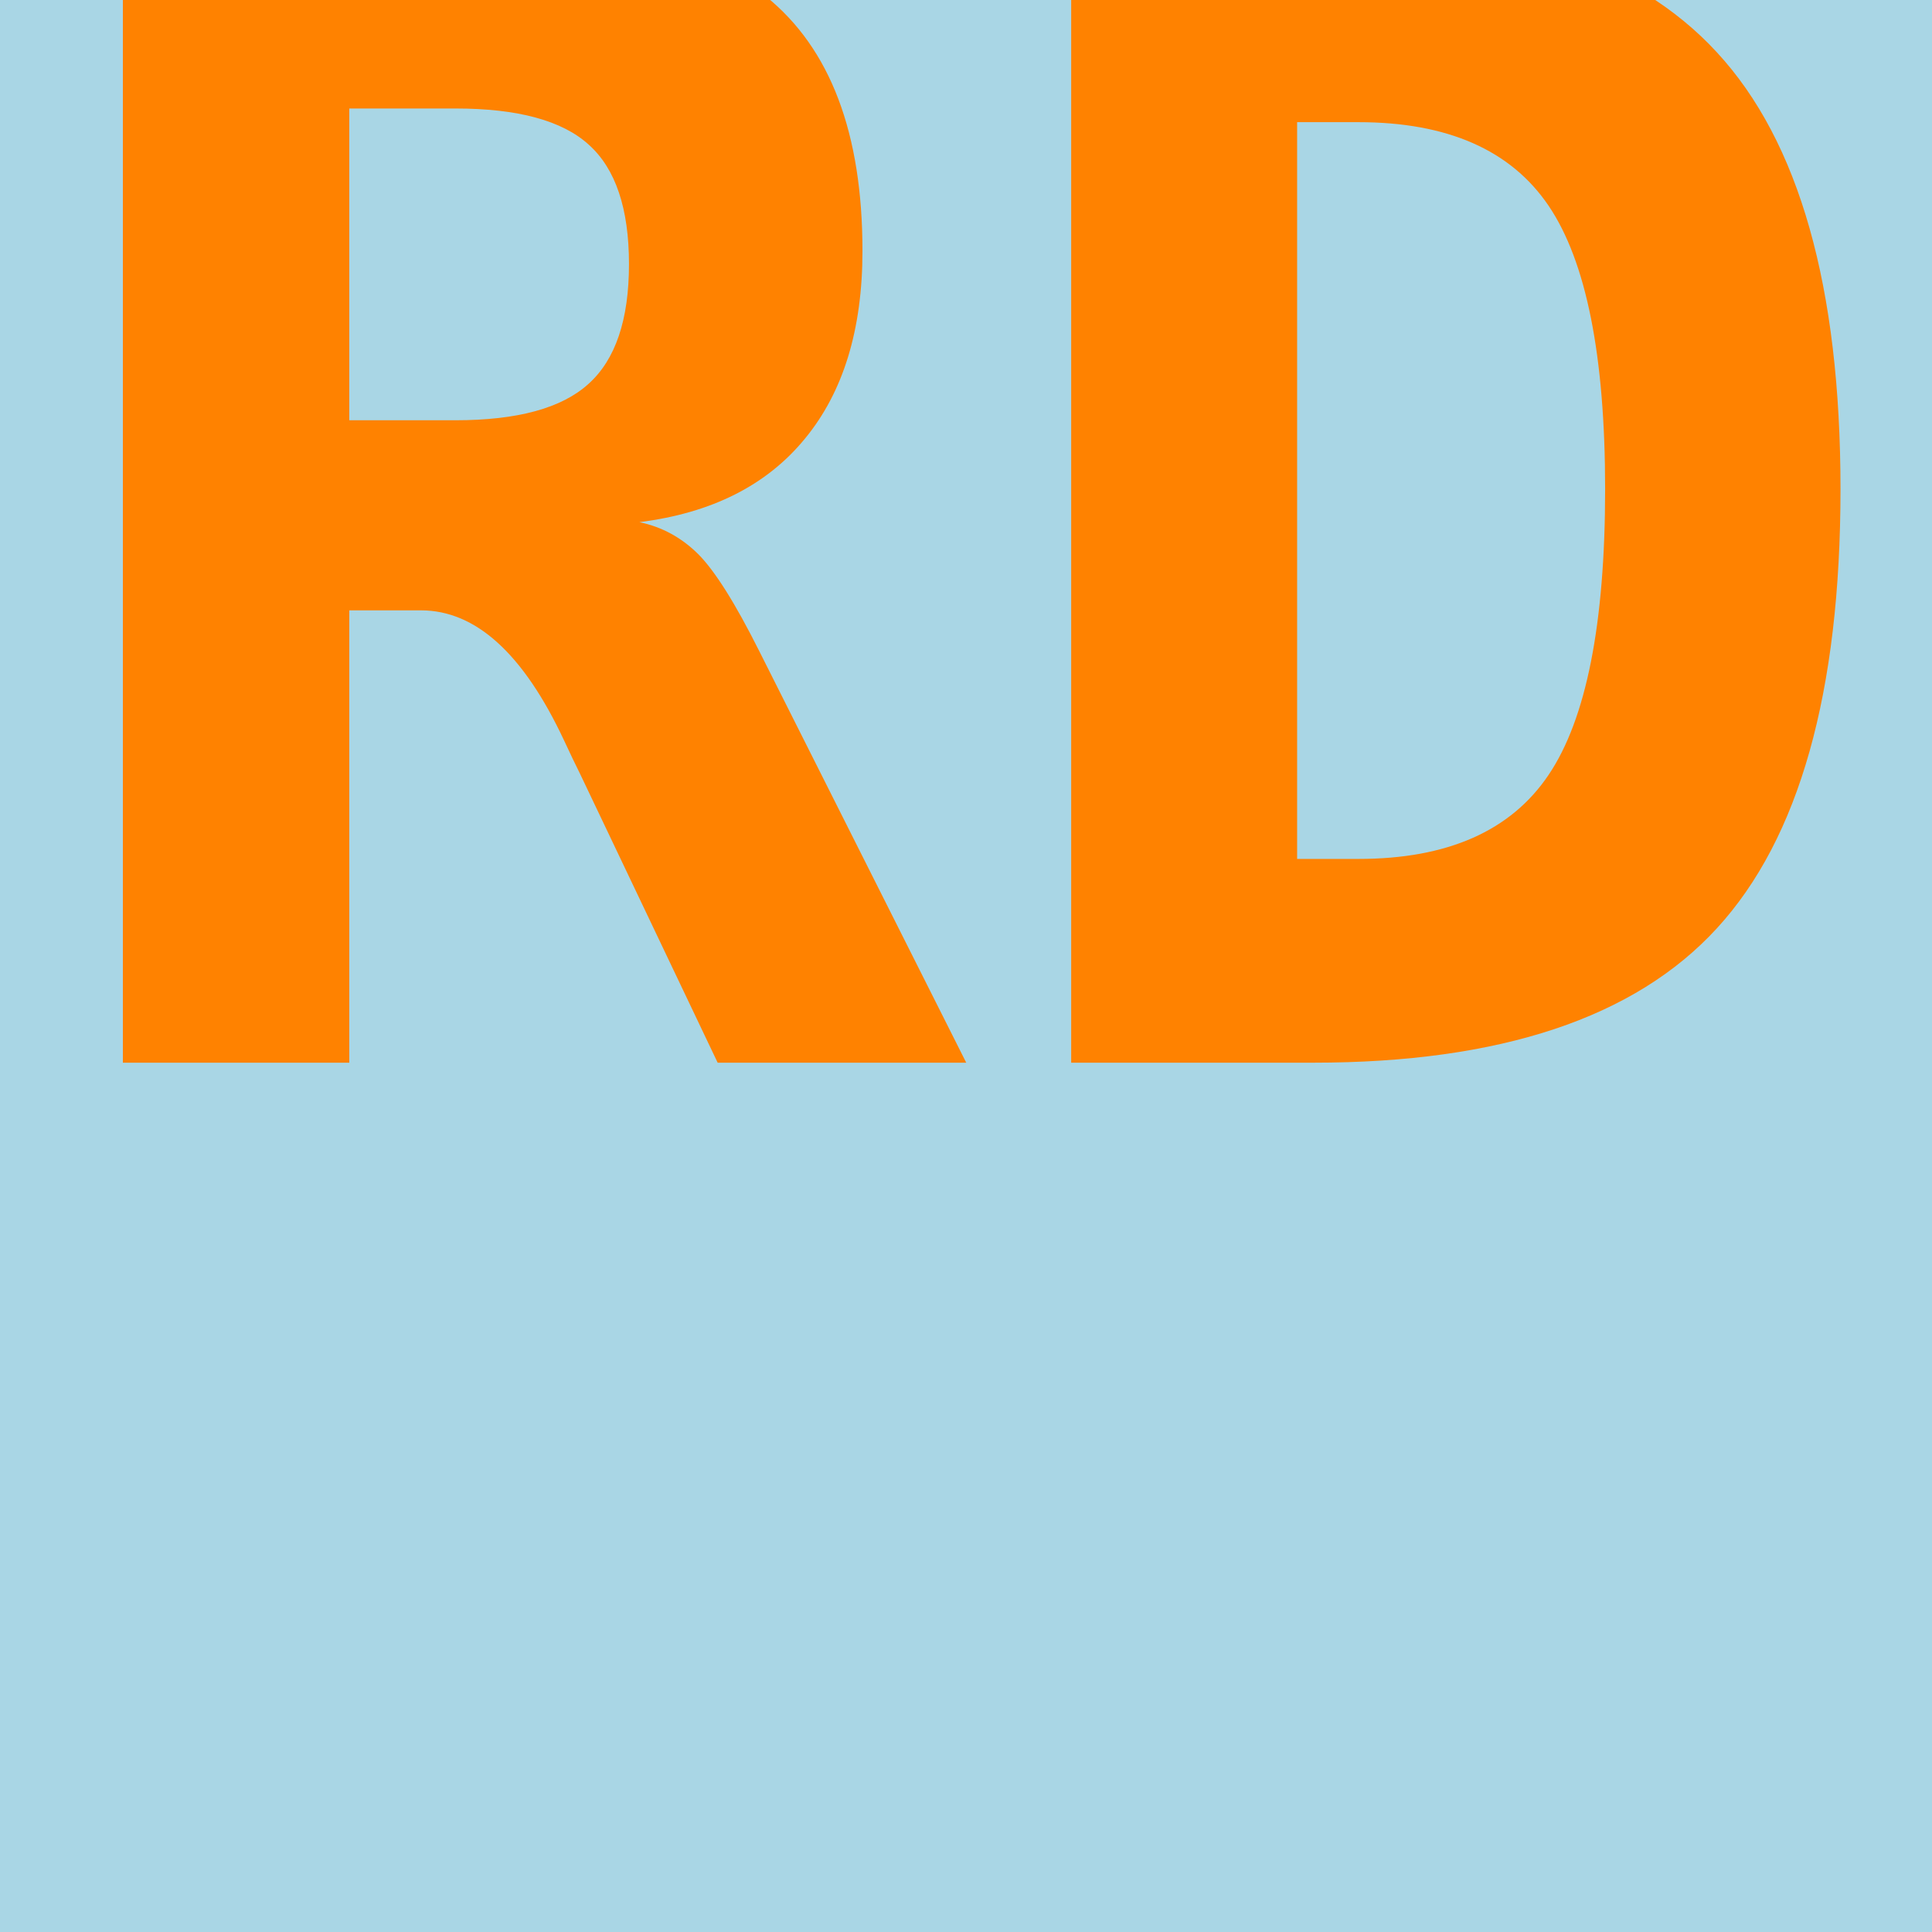
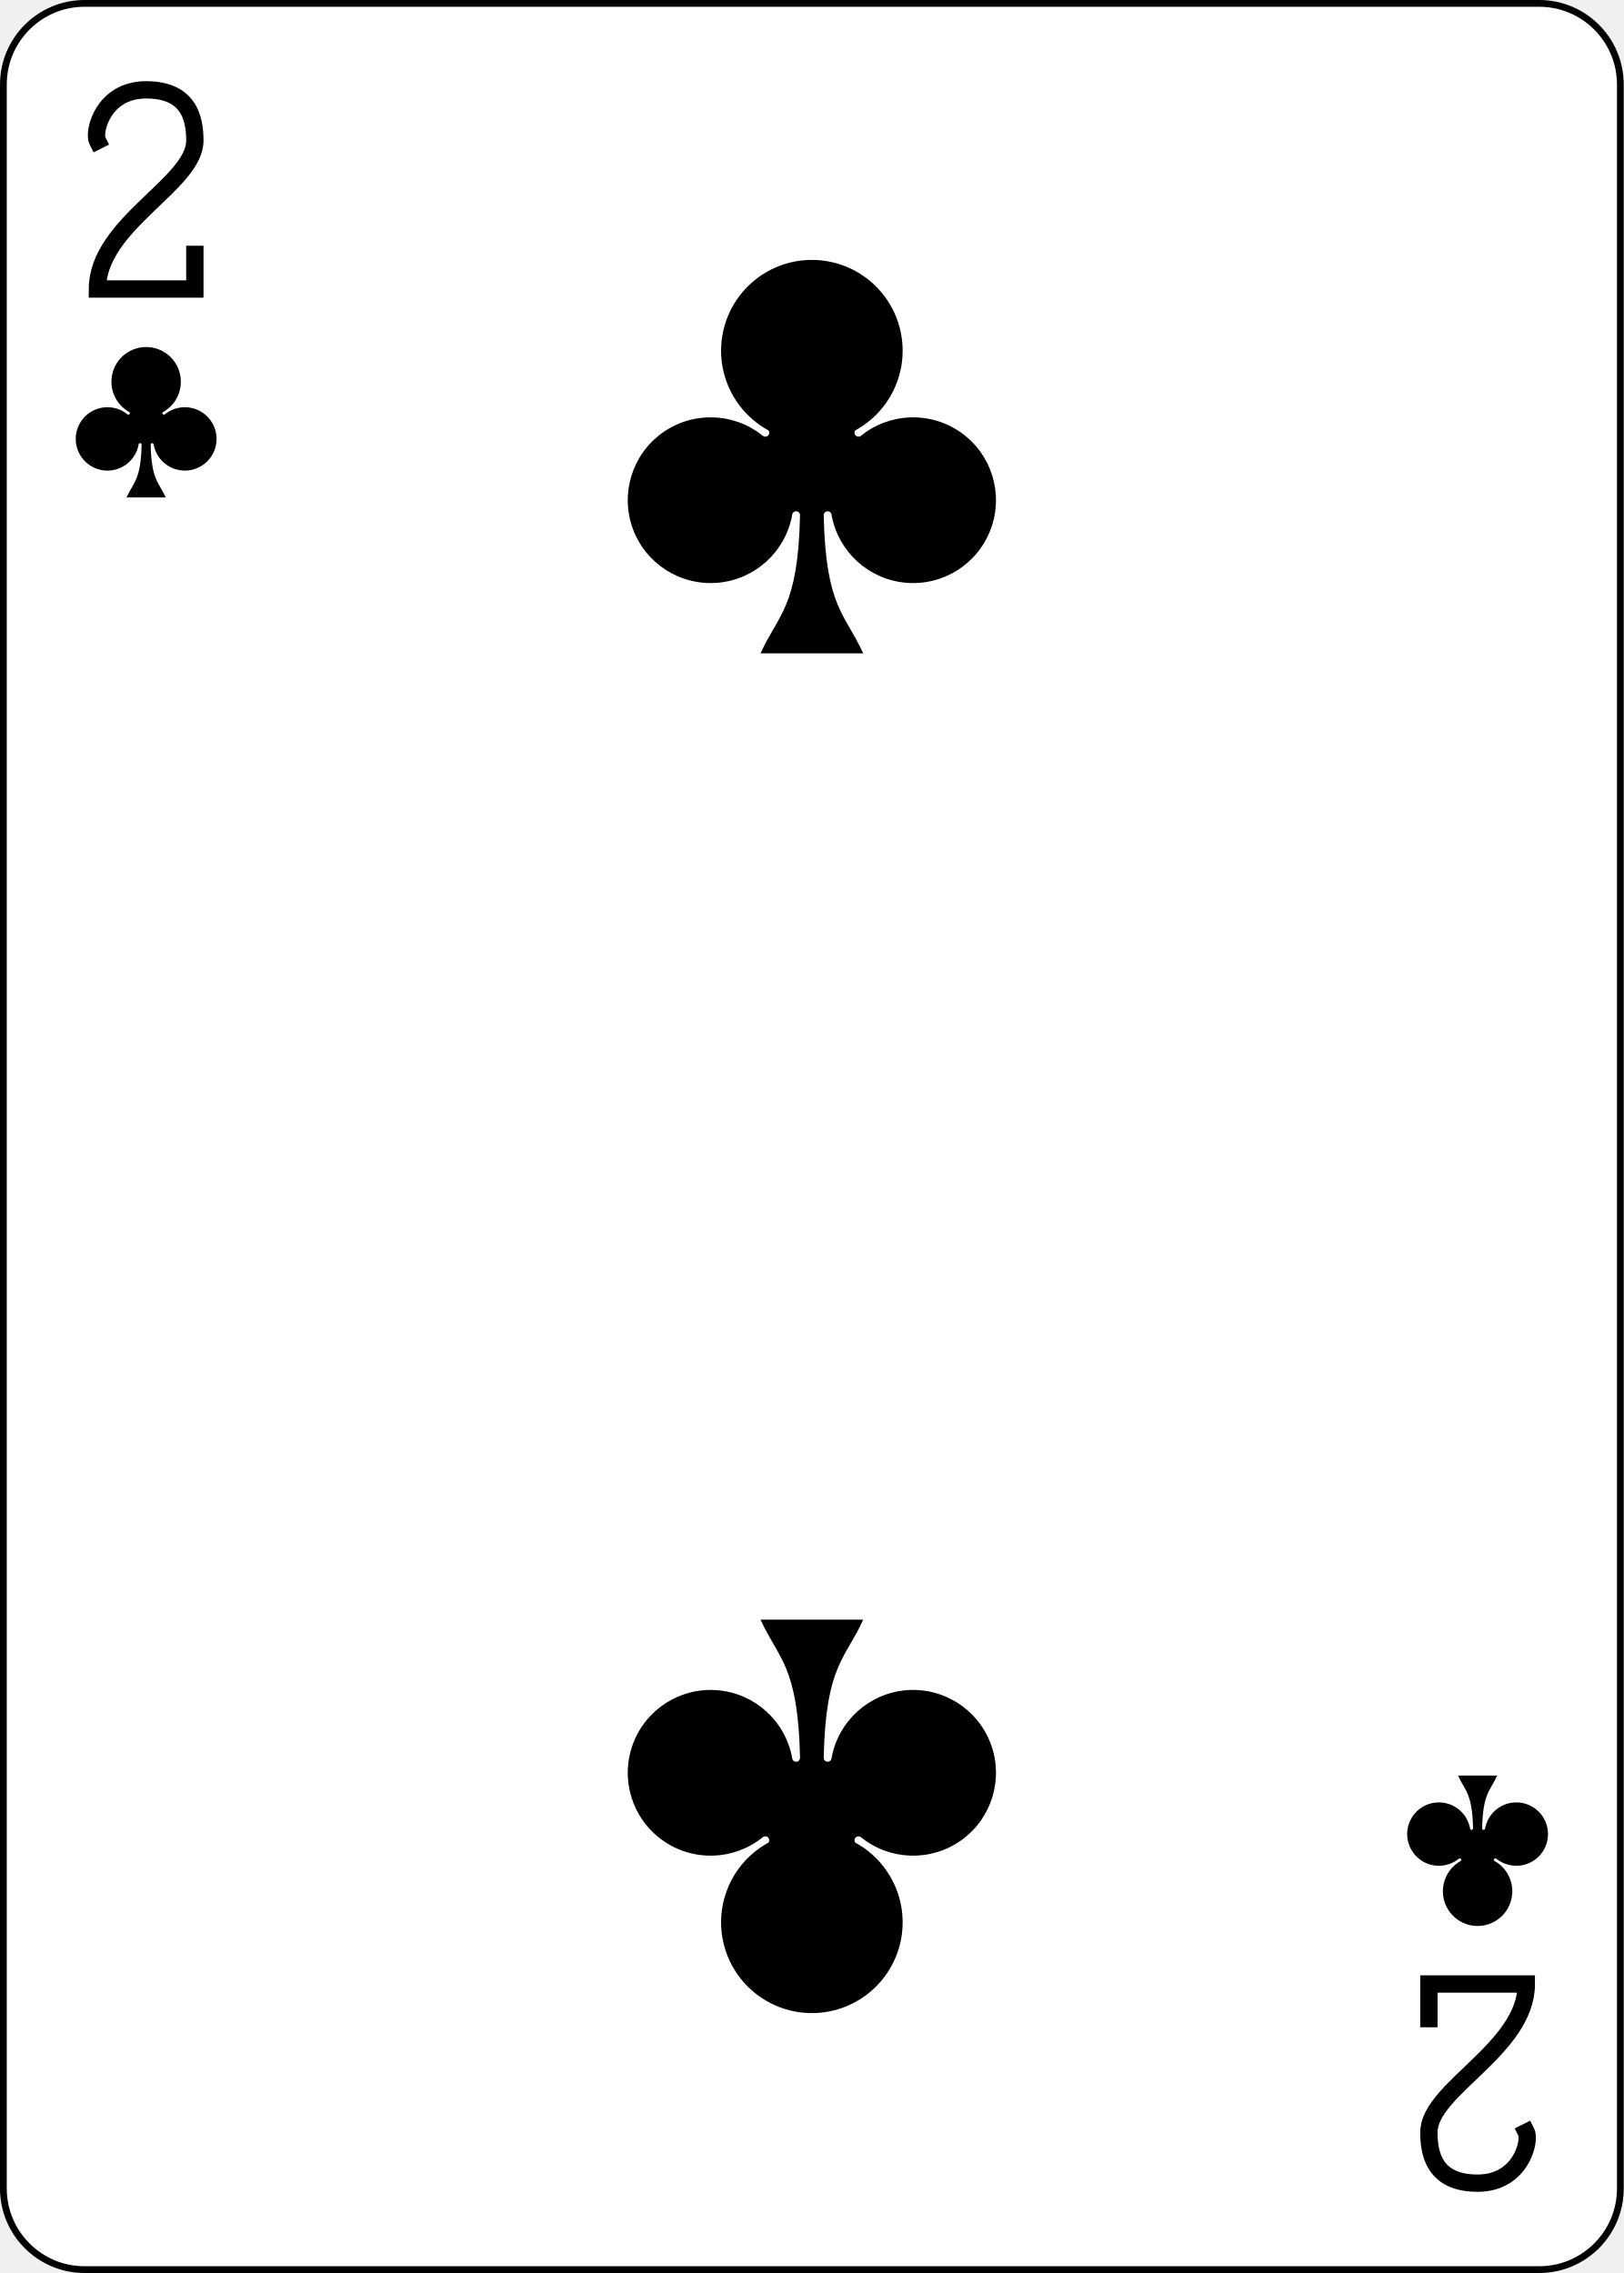
- <svg xmlns="http://www.w3.org/2000/svg" width="64" height="64">
-   <rect width="100%" height="100%" fill="#a9d6e5" />
-   <text x="50%" y="55%" font-family="Roboto Mono, monospace" font-weight="bold" font-size="52" fill="#ff8200" text-anchor="middle" alignment-baseline="middle">
-         RD
-     </text>
+ <svg xmlns="http://www.w3.org/2000/svg" xmlns:xlink="http://www.w3.org/1999/xlink" class="card" face="2C" height="3.5in" preserveAspectRatio="none" viewBox="-120 -168 240 336" width="2.5in">
+   <defs>
+     <symbol id="SC2" viewBox="-600 -600 1200 1200" preserveAspectRatio="xMinYMid">
+       <path d="M30 150C35 385 85 400 130 500L-130 500C-85 400 -35 385 -30 150A10 10 0 0 0 -50 150A210 210 0 1 1 -124 -51A10 10 0 0 0 -110 -65A230 230 0 1 1 110 -65A10 10 0 0 0 124 -51A210 210 0 1 1 50 150A10 10 0 0 0 30 150Z" fill="black" />
+     </symbol>
+     <symbol id="VC2" viewBox="-500 -500 1000 1000" preserveAspectRatio="xMinYMid">
+       <path d="M-225 -225C-245 -265 -200 -460 0 -460C 200 -460 225 -325 225 -225C225 -25 -225 160 -225 460L225 460L225 300" stroke="black" stroke-width="80" stroke-linecap="square" stroke-miterlimit="1.5" fill="none" />
+     </symbol>
+   </defs>
+   <rect width="239" height="335" x="-119.5" y="-167.5" rx="12" ry="12" fill="white" stroke="black" />
+   <use xlink:href="#VC2" height="32" width="32" x="-114.4" y="-156" />
+   <use xlink:href="#SC2" height="26.769" width="26.769" x="-111.784" y="-119" />
+   <use xlink:href="#SC2" height="70" width="70" x="-35" y="-135.588" />
+   <g transform="rotate(180)">
+     <use xlink:href="#VC2" height="32" width="32" x="-114.4" y="-156" />
+     <use xlink:href="#SC2" height="26.769" width="26.769" x="-111.784" y="-119" />
+     <use xlink:href="#SC2" height="70" width="70" x="-35" y="-135.588" />
+   </g>
</svg>
